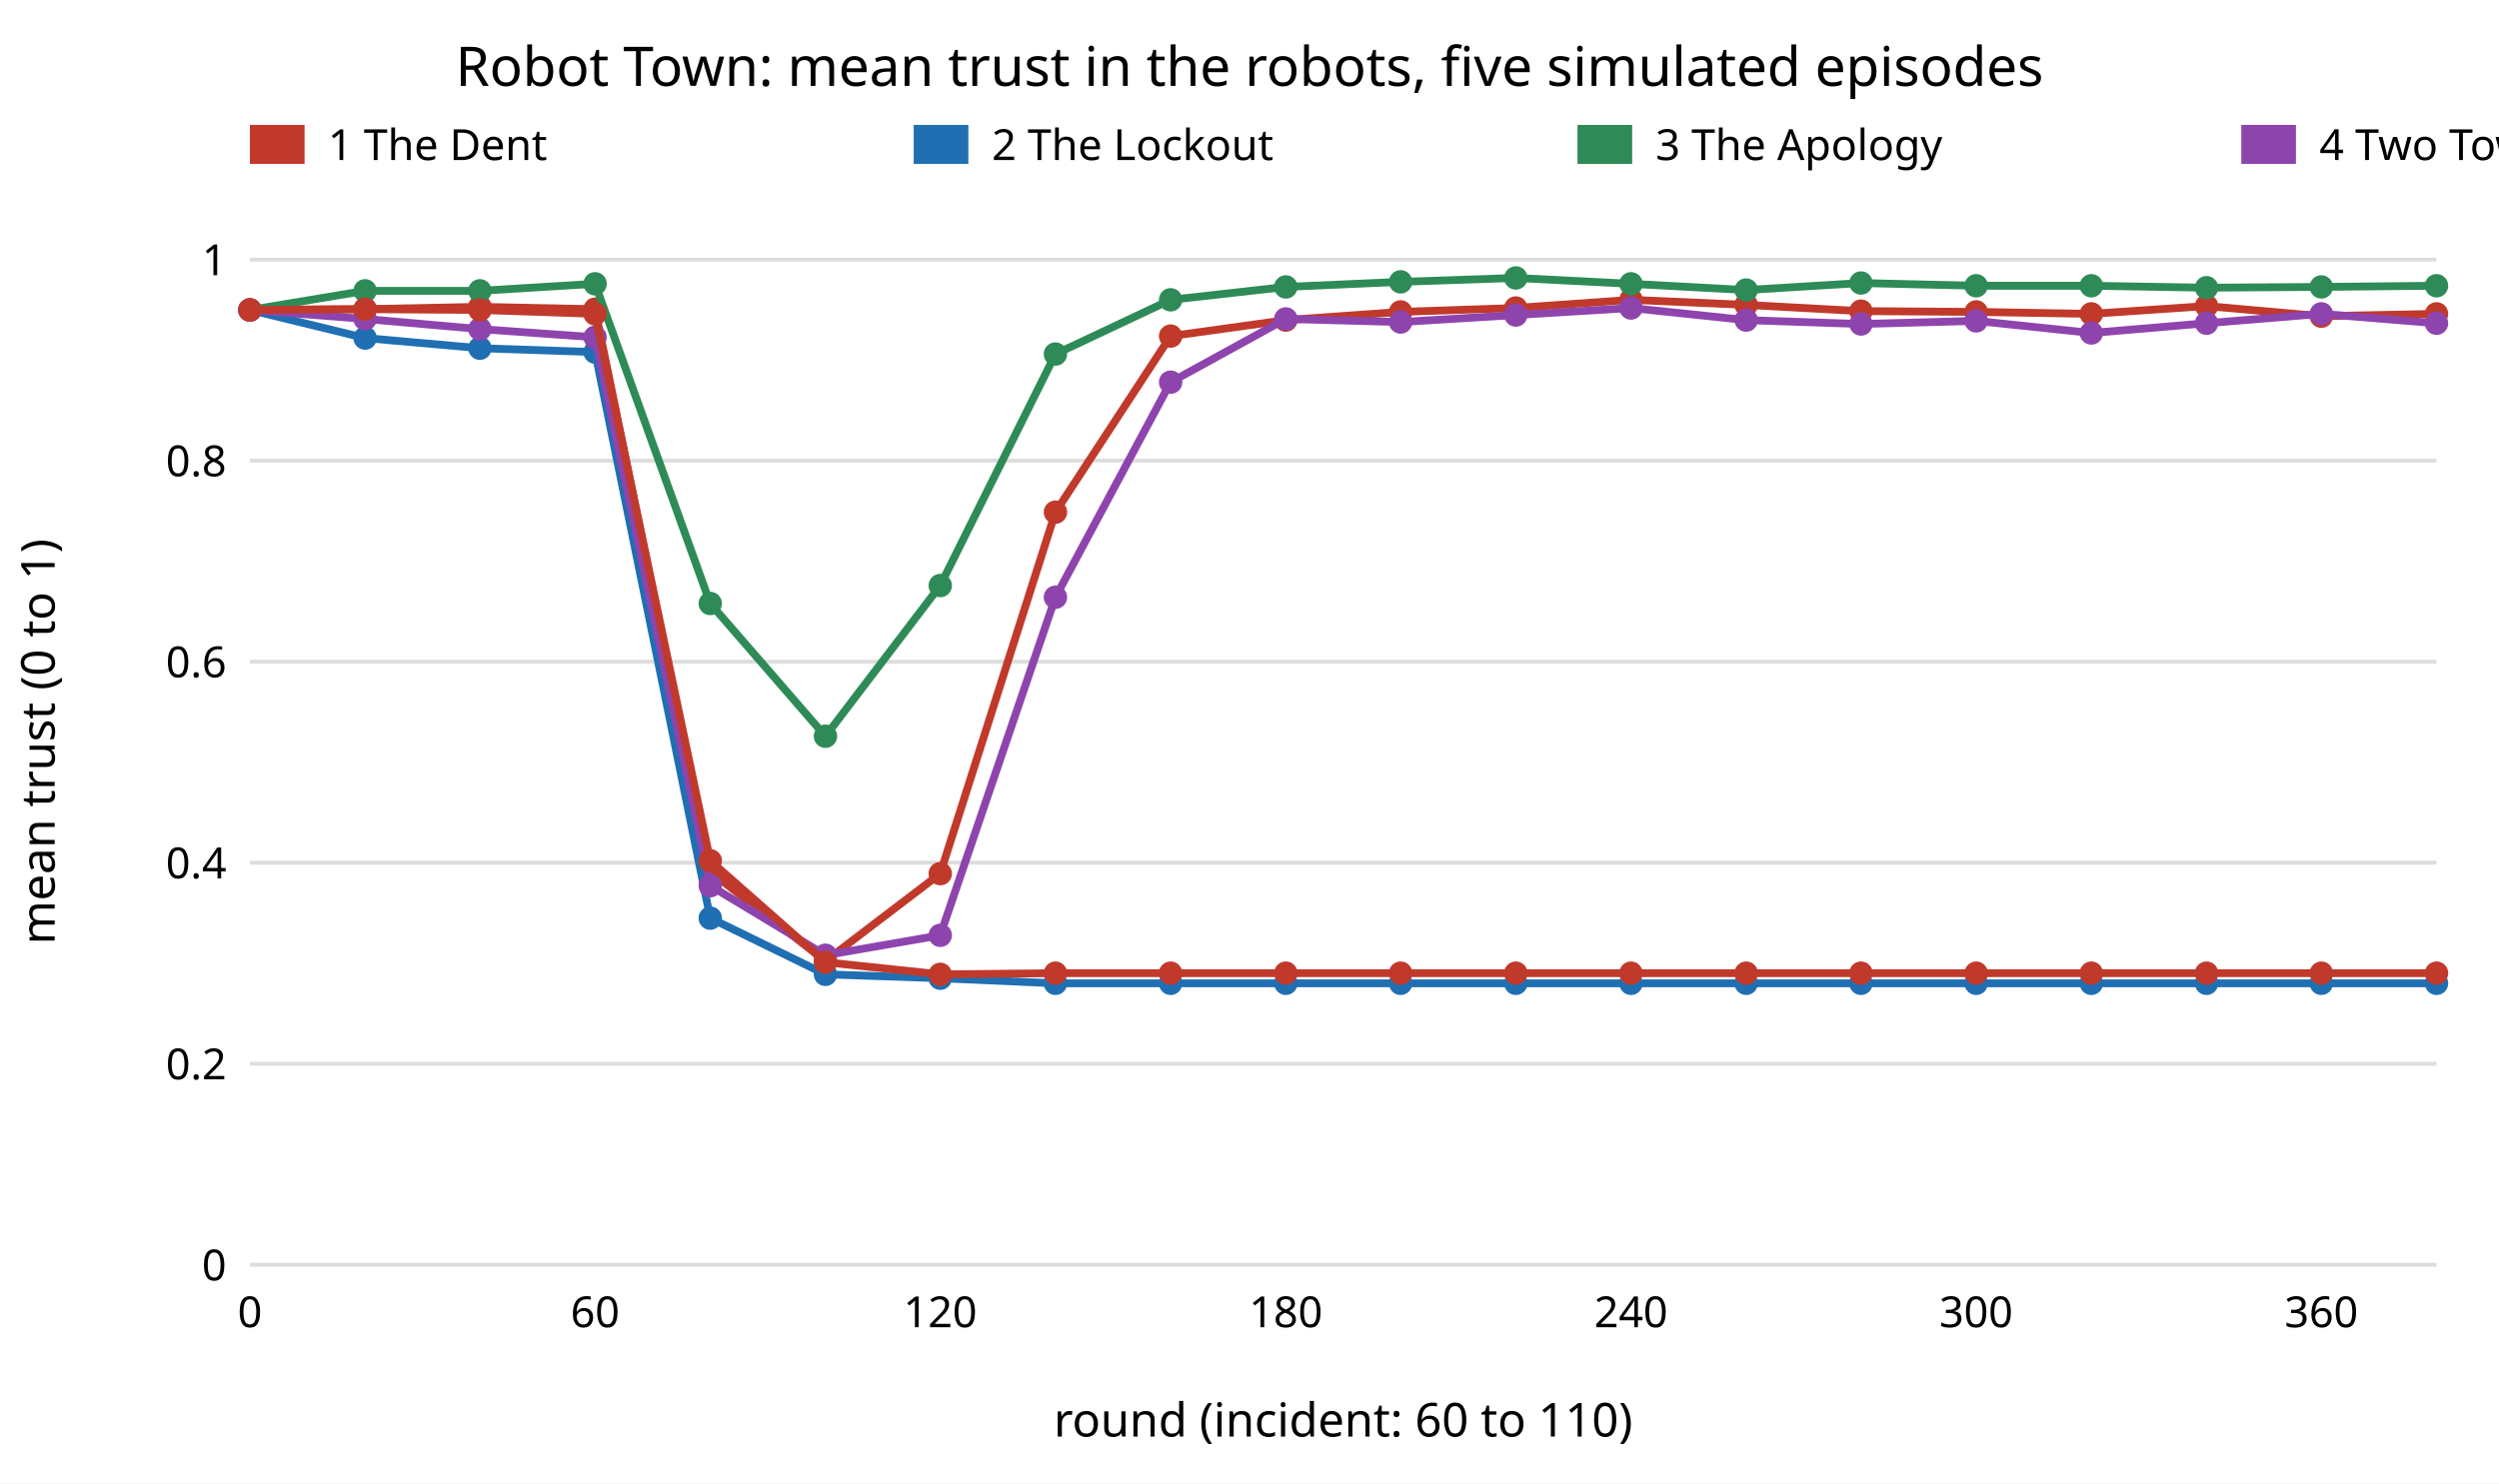
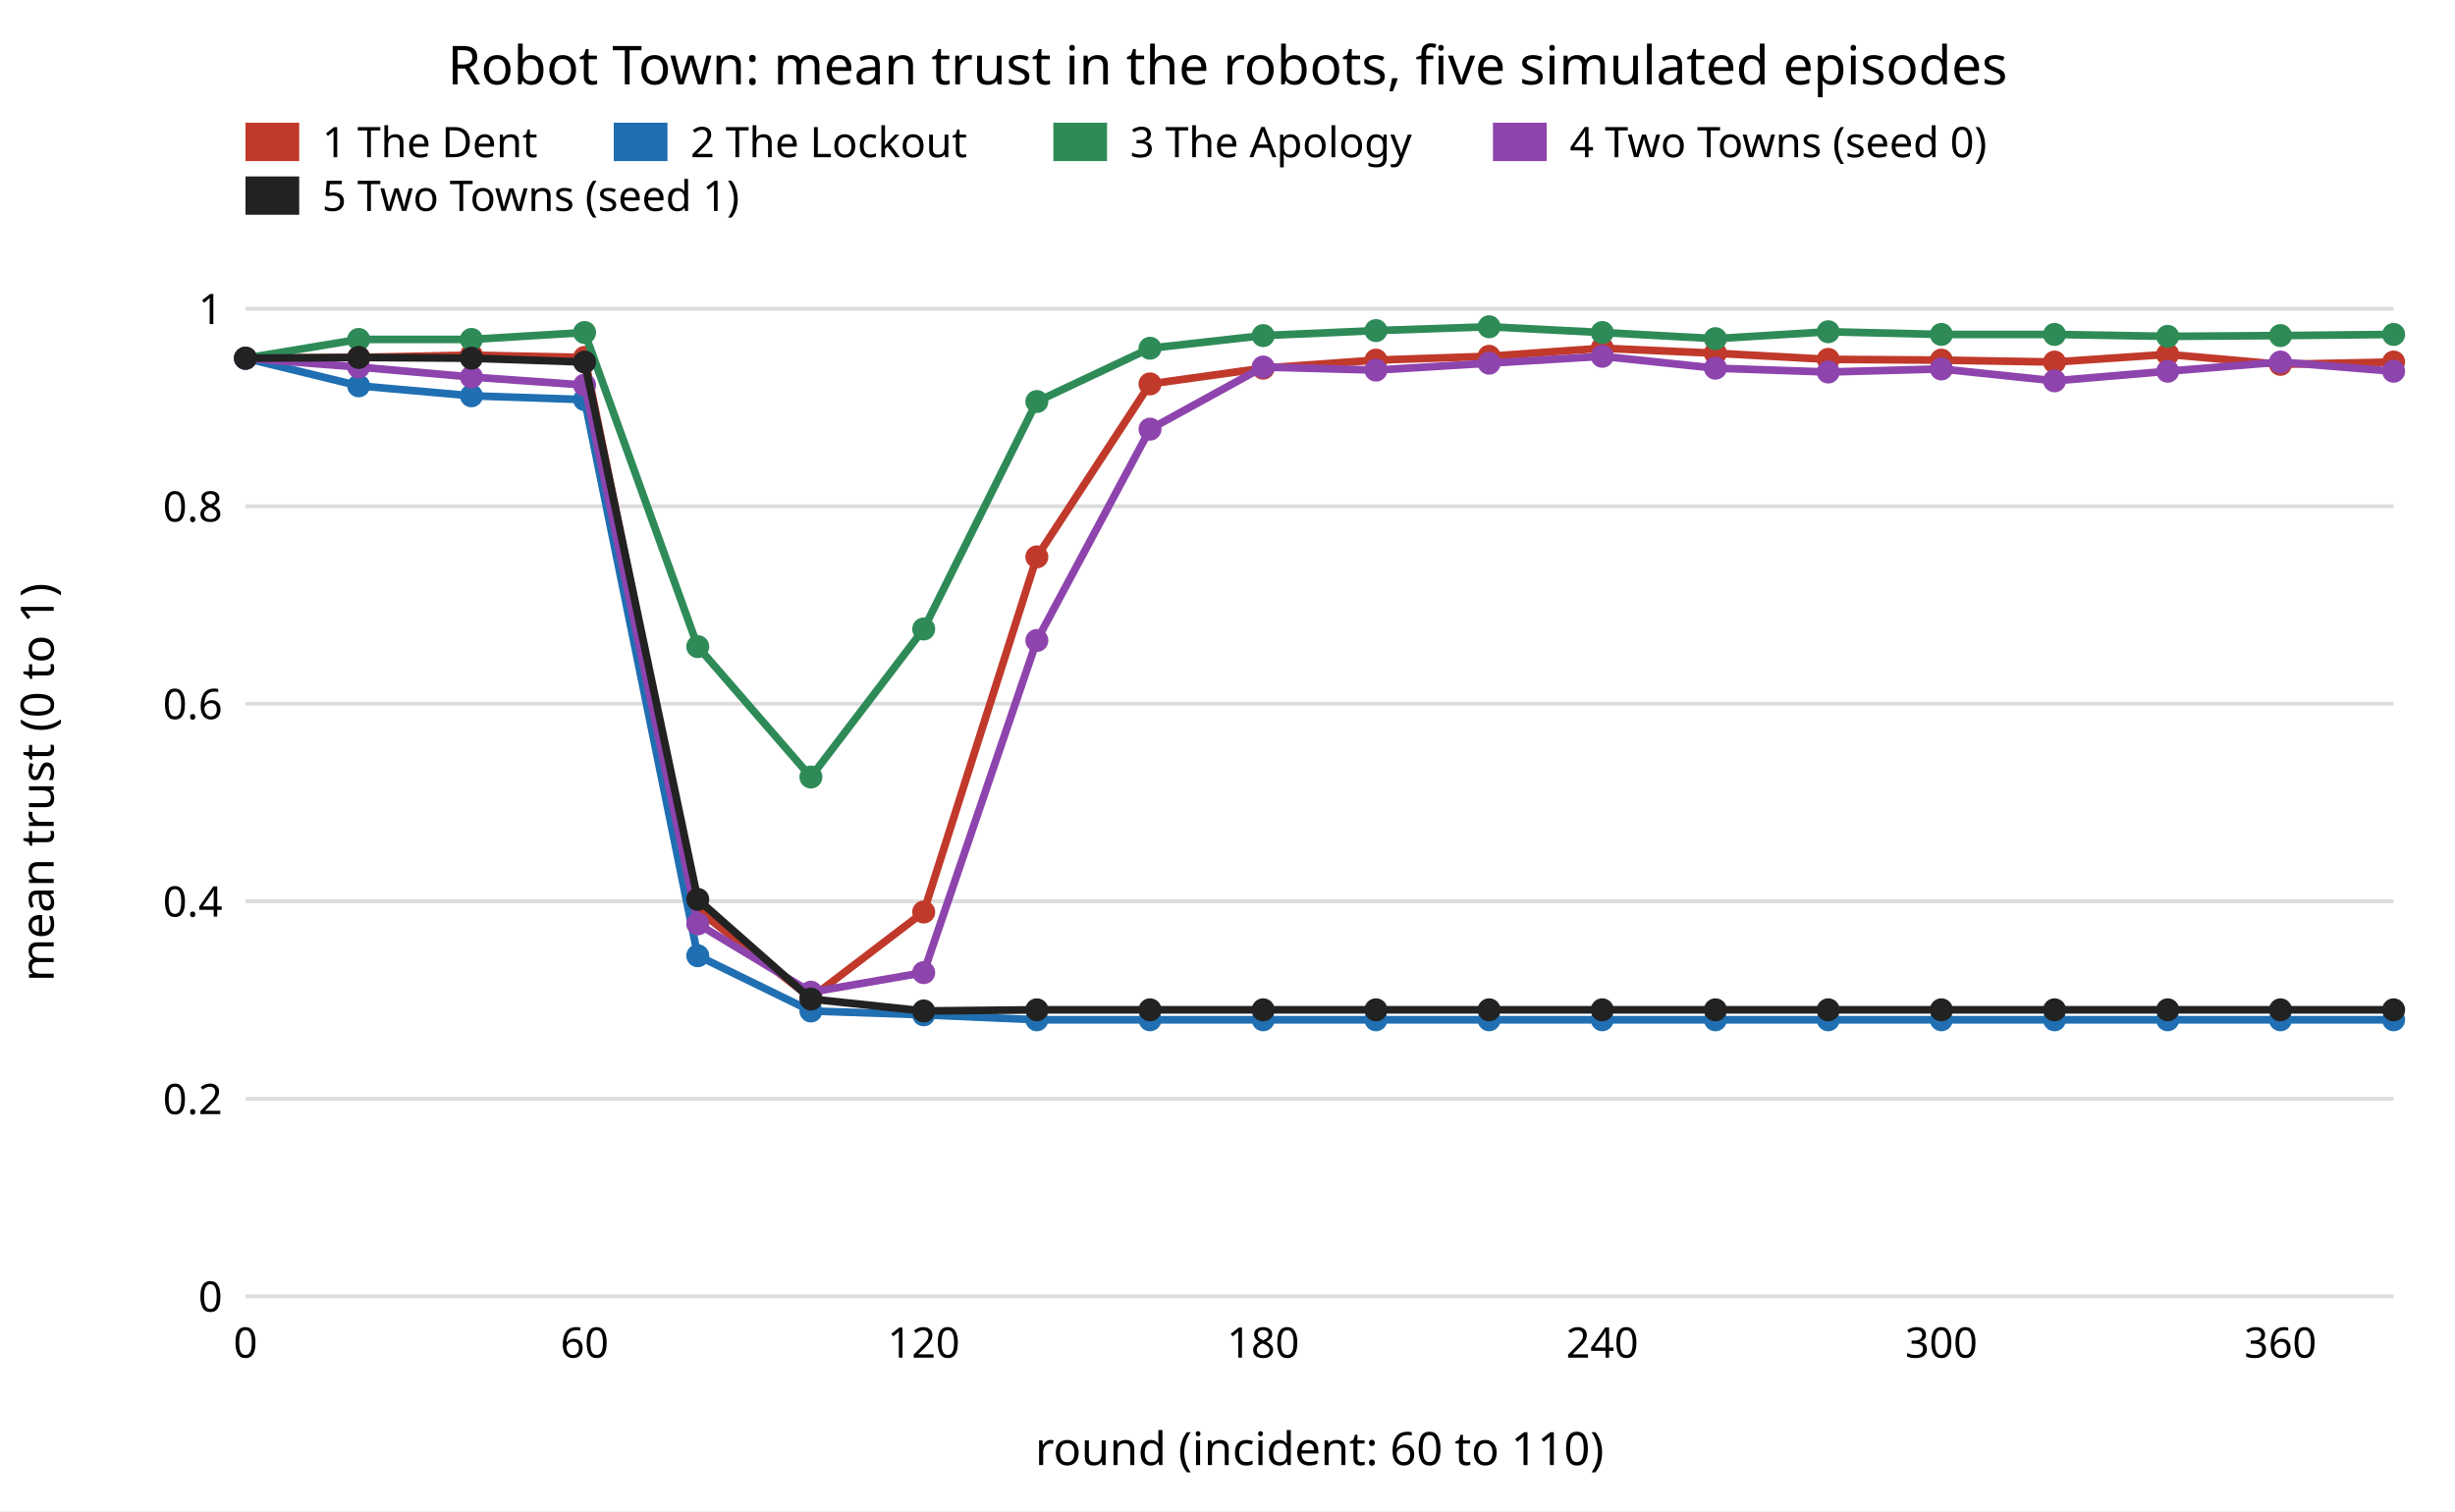
- <svg xmlns="http://www.w3.org/2000/svg" viewBox="0 0 640 380" role="img" aria-label="Line plot of mean trust over 400 rounds in five simulated episodes; trust falls during the incident at round 60 to 110, then recovers in three episodes and stays low in two">
-   <rect width="640" height="380" fill="#fff" />
+ <svg xmlns="http://www.w3.org/2000/svg" viewBox="0 0 640 394" role="img" aria-label="Line plot of mean trust over 400 rounds in five simulated episodes; trust falls during the incident at round 60 to 110, then recovers in three episodes and stays low in two">
+   <rect width="640" height="394" fill="#fff" />
  <text x="320.0" y="22" text-anchor="middle" font-family="sans-serif" font-size="14">Robot Town: mean trust in the robots, five simulated episodes</text>
-   <line x1="64" x2="624" y1="324.0" y2="324.0" stroke="#ddd" />
-   <text x="58" y="328.0" text-anchor="end" font-family="sans-serif" font-size="11">0</text>
-   <line x1="64" x2="624" y1="272.5" y2="272.5" stroke="#ddd" />
-   <text x="58" y="276.5" text-anchor="end" font-family="sans-serif" font-size="11">0.2</text>
-   <line x1="64" x2="624" y1="221.0" y2="221.0" stroke="#ddd" />
-   <text x="58" y="225.0" text-anchor="end" font-family="sans-serif" font-size="11">0.4</text>
-   <line x1="64" x2="624" y1="169.5" y2="169.5" stroke="#ddd" />
-   <text x="58" y="173.5" text-anchor="end" font-family="sans-serif" font-size="11">0.6</text>
-   <line x1="64" x2="624" y1="118.0" y2="118.0" stroke="#ddd" />
-   <text x="58" y="122.0" text-anchor="end" font-family="sans-serif" font-size="11">0.8</text>
-   <line x1="64" x2="624" y1="66.5" y2="66.5" stroke="#ddd" />
-   <text x="58" y="70.5" text-anchor="end" font-family="sans-serif" font-size="11">1</text>
-   <text x="64.0" y="340" text-anchor="middle" font-family="sans-serif" font-size="11">0</text>
-   <text x="152.4" y="340" text-anchor="middle" font-family="sans-serif" font-size="11">60</text>
-   <text x="240.8" y="340" text-anchor="middle" font-family="sans-serif" font-size="11">120</text>
-   <text x="329.3" y="340" text-anchor="middle" font-family="sans-serif" font-size="11">180</text>
-   <text x="417.7" y="340" text-anchor="middle" font-family="sans-serif" font-size="11">240</text>
-   <text x="506.1" y="340" text-anchor="middle" font-family="sans-serif" font-size="11">300</text>
-   <text x="594.5" y="340" text-anchor="middle" font-family="sans-serif" font-size="11">360</text>
-   <text x="344.0" y="368" text-anchor="middle" font-family="sans-serif" font-size="12">round (incident: 60 to 110)</text>
-   <text x="14" y="190.0" text-anchor="middle" font-family="sans-serif" font-size="12" transform="rotate(-90 14 190.0)">mean trust (0 to 1)</text>
-   <polyline points="64.0,79.4 93.5,79.2 122.9,78.6 152.4,79.2 181.9,223.3 211.4,246.2 240.8,223.8 270.3,131.2 299.8,86.1 329.3,82.0 358.7,79.9 388.2,78.9 417.7,76.8 447.2,78.1 476.6,79.7 506.1,79.9 535.6,80.4 565.1,78.4 594.5,81.0 624.0,80.4" fill="none" stroke="#c0392b" stroke-width="2" />
-   <circle cx="64.0" cy="79.4" r="3" fill="#c0392b" />
-   <circle cx="93.5" cy="79.2" r="3" fill="#c0392b" />
-   <circle cx="122.9" cy="78.6" r="3" fill="#c0392b" />
-   <circle cx="152.4" cy="79.2" r="3" fill="#c0392b" />
-   <circle cx="181.9" cy="223.3" r="3" fill="#c0392b" />
-   <circle cx="211.4" cy="246.2" r="3" fill="#c0392b" />
-   <circle cx="240.8" cy="223.8" r="3" fill="#c0392b" />
-   <circle cx="270.3" cy="131.2" r="3" fill="#c0392b" />
-   <circle cx="299.8" cy="86.1" r="3" fill="#c0392b" />
-   <circle cx="329.3" cy="82.0" r="3" fill="#c0392b" />
-   <circle cx="358.7" cy="79.9" r="3" fill="#c0392b" />
-   <circle cx="388.2" cy="78.9" r="3" fill="#c0392b" />
-   <circle cx="417.7" cy="76.8" r="3" fill="#c0392b" />
-   <circle cx="447.2" cy="78.1" r="3" fill="#c0392b" />
-   <circle cx="476.6" cy="79.7" r="3" fill="#c0392b" />
-   <circle cx="506.1" cy="79.9" r="3" fill="#c0392b" />
-   <circle cx="535.6" cy="80.4" r="3" fill="#c0392b" />
-   <circle cx="565.1" cy="78.4" r="3" fill="#c0392b" />
-   <circle cx="594.5" cy="81.0" r="3" fill="#c0392b" />
-   <circle cx="624.0" cy="80.4" r="3" fill="#c0392b" />
+   <line x1="64" x2="624" y1="338.0" y2="338.0" stroke="#ddd" />
+   <text x="58" y="342.0" text-anchor="end" font-family="sans-serif" font-size="11">0</text>
+   <line x1="64" x2="624" y1="286.5" y2="286.5" stroke="#ddd" />
+   <text x="58" y="290.5" text-anchor="end" font-family="sans-serif" font-size="11">0.2</text>
+   <line x1="64" x2="624" y1="235.0" y2="235.0" stroke="#ddd" />
+   <text x="58" y="239.0" text-anchor="end" font-family="sans-serif" font-size="11">0.4</text>
+   <line x1="64" x2="624" y1="183.5" y2="183.5" stroke="#ddd" />
+   <text x="58" y="187.5" text-anchor="end" font-family="sans-serif" font-size="11">0.6</text>
+   <line x1="64" x2="624" y1="132.0" y2="132.0" stroke="#ddd" />
+   <text x="58" y="136.0" text-anchor="end" font-family="sans-serif" font-size="11">0.8</text>
+   <line x1="64" x2="624" y1="80.5" y2="80.5" stroke="#ddd" />
+   <text x="58" y="84.5" text-anchor="end" font-family="sans-serif" font-size="11">1</text>
+   <text x="64.0" y="354" text-anchor="middle" font-family="sans-serif" font-size="11">0</text>
+   <text x="152.4" y="354" text-anchor="middle" font-family="sans-serif" font-size="11">60</text>
+   <text x="240.8" y="354" text-anchor="middle" font-family="sans-serif" font-size="11">120</text>
+   <text x="329.3" y="354" text-anchor="middle" font-family="sans-serif" font-size="11">180</text>
+   <text x="417.7" y="354" text-anchor="middle" font-family="sans-serif" font-size="11">240</text>
+   <text x="506.1" y="354" text-anchor="middle" font-family="sans-serif" font-size="11">300</text>
+   <text x="594.5" y="354" text-anchor="middle" font-family="sans-serif" font-size="11">360</text>
+   <text x="344.0" y="382" text-anchor="middle" font-family="sans-serif" font-size="12">round (incident: 60 to 110)</text>
+   <text x="14" y="204.0" text-anchor="middle" font-family="sans-serif" font-size="12" transform="rotate(-90 14 204.0)">mean trust (0 to 1)</text>
+   <polyline points="64.0,93.4 93.5,93.2 122.9,92.6 152.4,93.2 181.9,237.3 211.4,260.2 240.8,237.8 270.3,145.2 299.8,100.1 329.3,96.0 358.7,93.9 388.2,92.9 417.7,90.8 447.2,92.1 476.6,93.7 506.1,93.9 535.6,94.4 565.1,92.4 594.5,95.0 624.0,94.4" fill="none" stroke="#c0392b" stroke-width="2" />
+   <circle cx="64.0" cy="93.4" r="3" fill="#c0392b" />
+   <circle cx="93.5" cy="93.2" r="3" fill="#c0392b" />
+   <circle cx="122.9" cy="92.6" r="3" fill="#c0392b" />
+   <circle cx="152.4" cy="93.2" r="3" fill="#c0392b" />
+   <circle cx="181.9" cy="237.3" r="3" fill="#c0392b" />
+   <circle cx="211.4" cy="260.2" r="3" fill="#c0392b" />
+   <circle cx="240.8" cy="237.8" r="3" fill="#c0392b" />
+   <circle cx="270.3" cy="145.2" r="3" fill="#c0392b" />
+   <circle cx="299.8" cy="100.1" r="3" fill="#c0392b" />
+   <circle cx="329.3" cy="96.0" r="3" fill="#c0392b" />
+   <circle cx="358.7" cy="93.9" r="3" fill="#c0392b" />
+   <circle cx="388.2" cy="92.9" r="3" fill="#c0392b" />
+   <circle cx="417.7" cy="90.8" r="3" fill="#c0392b" />
+   <circle cx="447.2" cy="92.1" r="3" fill="#c0392b" />
+   <circle cx="476.6" cy="93.7" r="3" fill="#c0392b" />
+   <circle cx="506.1" cy="93.9" r="3" fill="#c0392b" />
+   <circle cx="535.6" cy="94.4" r="3" fill="#c0392b" />
+   <circle cx="565.1" cy="92.4" r="3" fill="#c0392b" />
+   <circle cx="594.5" cy="95.0" r="3" fill="#c0392b" />
+   <circle cx="624.0" cy="94.4" r="3" fill="#c0392b" />
  <rect x="64" y="32" width="14" height="10" fill="#c0392b" />
  <text x="84" y="41" font-family="sans-serif" font-size="11">1 The Dent</text>
-   <polyline points="64.0,79.4 93.5,86.6 122.9,89.2 152.4,90.2 181.9,235.2 211.4,249.6 240.8,250.6 270.3,251.9 299.8,251.9 329.3,251.9 358.7,251.9 388.2,251.9 417.7,251.9 447.2,251.9 476.6,251.9 506.1,251.9 535.6,251.9 565.1,251.9 594.5,251.9 624.0,251.9" fill="none" stroke="#1f6fb2" stroke-width="2" />
-   <circle cx="64.0" cy="79.4" r="3" fill="#1f6fb2" />
-   <circle cx="93.5" cy="86.6" r="3" fill="#1f6fb2" />
-   <circle cx="122.9" cy="89.2" r="3" fill="#1f6fb2" />
-   <circle cx="152.4" cy="90.2" r="3" fill="#1f6fb2" />
-   <circle cx="181.9" cy="235.2" r="3" fill="#1f6fb2" />
-   <circle cx="211.4" cy="249.6" r="3" fill="#1f6fb2" />
-   <circle cx="240.8" cy="250.6" r="3" fill="#1f6fb2" />
-   <circle cx="270.3" cy="251.9" r="3" fill="#1f6fb2" />
-   <circle cx="299.8" cy="251.9" r="3" fill="#1f6fb2" />
-   <circle cx="329.3" cy="251.9" r="3" fill="#1f6fb2" />
-   <circle cx="358.7" cy="251.9" r="3" fill="#1f6fb2" />
-   <circle cx="388.2" cy="251.9" r="3" fill="#1f6fb2" />
-   <circle cx="417.7" cy="251.9" r="3" fill="#1f6fb2" />
-   <circle cx="447.2" cy="251.9" r="3" fill="#1f6fb2" />
-   <circle cx="476.6" cy="251.9" r="3" fill="#1f6fb2" />
-   <circle cx="506.1" cy="251.9" r="3" fill="#1f6fb2" />
-   <circle cx="535.6" cy="251.9" r="3" fill="#1f6fb2" />
-   <circle cx="565.1" cy="251.9" r="3" fill="#1f6fb2" />
-   <circle cx="594.5" cy="251.9" r="3" fill="#1f6fb2" />
-   <circle cx="624.0" cy="251.9" r="3" fill="#1f6fb2" />
-   <rect x="234" y="32" width="14" height="10" fill="#1f6fb2" />
-   <text x="254" y="41" font-family="sans-serif" font-size="11">2 The Lockout</text>
-   <polyline points="64.0,79.4 93.5,74.5 122.9,74.5 152.4,72.7 181.9,154.6 211.4,188.6 240.8,150.0 270.3,90.7 299.8,76.8 329.3,73.5 358.7,72.2 388.2,71.2 417.7,72.7 447.2,74.3 476.6,72.5 506.1,73.2 535.6,73.2 565.1,73.7 594.5,73.5 624.0,73.2" fill="none" stroke="#2e8b57" stroke-width="2" />
-   <circle cx="64.0" cy="79.4" r="3" fill="#2e8b57" />
-   <circle cx="93.5" cy="74.5" r="3" fill="#2e8b57" />
-   <circle cx="122.9" cy="74.5" r="3" fill="#2e8b57" />
-   <circle cx="152.4" cy="72.7" r="3" fill="#2e8b57" />
-   <circle cx="181.9" cy="154.6" r="3" fill="#2e8b57" />
-   <circle cx="211.4" cy="188.6" r="3" fill="#2e8b57" />
-   <circle cx="240.8" cy="150.0" r="3" fill="#2e8b57" />
-   <circle cx="270.3" cy="90.7" r="3" fill="#2e8b57" />
-   <circle cx="299.8" cy="76.8" r="3" fill="#2e8b57" />
-   <circle cx="329.3" cy="73.5" r="3" fill="#2e8b57" />
-   <circle cx="358.7" cy="72.2" r="3" fill="#2e8b57" />
-   <circle cx="388.2" cy="71.2" r="3" fill="#2e8b57" />
-   <circle cx="417.7" cy="72.7" r="3" fill="#2e8b57" />
-   <circle cx="447.2" cy="74.3" r="3" fill="#2e8b57" />
-   <circle cx="476.6" cy="72.5" r="3" fill="#2e8b57" />
-   <circle cx="506.1" cy="73.2" r="3" fill="#2e8b57" />
-   <circle cx="535.6" cy="73.2" r="3" fill="#2e8b57" />
-   <circle cx="565.1" cy="73.7" r="3" fill="#2e8b57" />
-   <circle cx="594.5" cy="73.5" r="3" fill="#2e8b57" />
-   <circle cx="624.0" cy="73.2" r="3" fill="#2e8b57" />
-   <rect x="404" y="32" width="14" height="10" fill="#2e8b57" />
-   <text x="424" y="41" font-family="sans-serif" font-size="11">3 The Apology</text>
-   <polyline points="64.0,79.4 93.5,81.7 122.9,84.3 152.4,86.4 181.9,226.9 211.4,244.7 240.8,239.6 270.3,153.0 299.8,97.9 329.3,81.7 358.7,82.5 388.2,80.7 417.7,78.9 447.2,82.0 476.6,83.0 506.1,82.2 535.6,85.3 565.1,82.8 594.5,80.4 624.0,82.8" fill="none" stroke="#8e44ad" stroke-width="2" />
-   <circle cx="64.0" cy="79.4" r="3" fill="#8e44ad" />
-   <circle cx="93.5" cy="81.7" r="3" fill="#8e44ad" />
-   <circle cx="122.9" cy="84.3" r="3" fill="#8e44ad" />
-   <circle cx="152.4" cy="86.4" r="3" fill="#8e44ad" />
-   <circle cx="181.9" cy="226.9" r="3" fill="#8e44ad" />
-   <circle cx="211.4" cy="244.7" r="3" fill="#8e44ad" />
-   <circle cx="240.8" cy="239.6" r="3" fill="#8e44ad" />
-   <circle cx="270.3" cy="153.0" r="3" fill="#8e44ad" />
-   <circle cx="299.8" cy="97.9" r="3" fill="#8e44ad" />
-   <circle cx="329.3" cy="81.7" r="3" fill="#8e44ad" />
-   <circle cx="358.7" cy="82.5" r="3" fill="#8e44ad" />
-   <circle cx="388.2" cy="80.7" r="3" fill="#8e44ad" />
-   <circle cx="417.7" cy="78.9" r="3" fill="#8e44ad" />
-   <circle cx="447.2" cy="82.0" r="3" fill="#8e44ad" />
-   <circle cx="476.6" cy="83.0" r="3" fill="#8e44ad" />
-   <circle cx="506.1" cy="82.2" r="3" fill="#8e44ad" />
-   <circle cx="535.6" cy="85.3" r="3" fill="#8e44ad" />
-   <circle cx="565.1" cy="82.8" r="3" fill="#8e44ad" />
-   <circle cx="594.5" cy="80.4" r="3" fill="#8e44ad" />
-   <circle cx="624.0" cy="82.8" r="3" fill="#8e44ad" />
-   <rect x="574" y="32" width="14" height="10" fill="#8e44ad" />
-   <text x="594" y="41" font-family="sans-serif" font-size="11">4 Two Towns (seed 0)</text>
-   <polyline points="64.0,79.4 93.5,79.2 122.9,79.4 152.4,80.4 181.9,220.5 211.4,246.5 240.8,249.6 270.3,249.3 299.8,249.3 329.3,249.3 358.7,249.3 388.2,249.3 417.7,249.3 447.2,249.3 476.6,249.3 506.1,249.3 535.6,249.3 565.1,249.3 594.5,249.3 624.0,249.3" fill="none" stroke="#c0392b" stroke-width="2" />
-   <circle cx="64.0" cy="79.4" r="3" fill="#c0392b" />
-   <circle cx="93.5" cy="79.2" r="3" fill="#c0392b" />
-   <circle cx="122.9" cy="79.4" r="3" fill="#c0392b" />
-   <circle cx="152.4" cy="80.4" r="3" fill="#c0392b" />
-   <circle cx="181.9" cy="220.5" r="3" fill="#c0392b" />
-   <circle cx="211.4" cy="246.5" r="3" fill="#c0392b" />
-   <circle cx="240.8" cy="249.6" r="3" fill="#c0392b" />
-   <circle cx="270.3" cy="249.3" r="3" fill="#c0392b" />
-   <circle cx="299.8" cy="249.3" r="3" fill="#c0392b" />
-   <circle cx="329.3" cy="249.3" r="3" fill="#c0392b" />
-   <circle cx="358.7" cy="249.3" r="3" fill="#c0392b" />
-   <circle cx="388.2" cy="249.3" r="3" fill="#c0392b" />
-   <circle cx="417.7" cy="249.3" r="3" fill="#c0392b" />
-   <circle cx="447.2" cy="249.3" r="3" fill="#c0392b" />
-   <circle cx="476.6" cy="249.3" r="3" fill="#c0392b" />
-   <circle cx="506.1" cy="249.3" r="3" fill="#c0392b" />
-   <circle cx="535.6" cy="249.3" r="3" fill="#c0392b" />
-   <circle cx="565.1" cy="249.3" r="3" fill="#c0392b" />
-   <circle cx="594.5" cy="249.3" r="3" fill="#c0392b" />
-   <circle cx="624.0" cy="249.3" r="3" fill="#c0392b" />
-   <rect x="744" y="32" width="14" height="10" fill="#c0392b" />
-   <text x="764" y="41" font-family="sans-serif" font-size="11">5 Two Towns (seed 1)</text>
+   <polyline points="64.0,93.4 93.5,100.6 122.9,103.2 152.4,104.2 181.9,249.2 211.4,263.6 240.8,264.6 270.3,265.9 299.8,265.9 329.3,265.9 358.7,265.9 388.2,265.9 417.7,265.9 447.2,265.9 476.6,265.9 506.1,265.9 535.6,265.9 565.1,265.9 594.5,265.9 624.0,265.9" fill="none" stroke="#1f6fb2" stroke-width="2" />
+   <circle cx="64.0" cy="93.4" r="3" fill="#1f6fb2" />
+   <circle cx="93.5" cy="100.6" r="3" fill="#1f6fb2" />
+   <circle cx="122.9" cy="103.2" r="3" fill="#1f6fb2" />
+   <circle cx="152.4" cy="104.2" r="3" fill="#1f6fb2" />
+   <circle cx="181.9" cy="249.2" r="3" fill="#1f6fb2" />
+   <circle cx="211.4" cy="263.6" r="3" fill="#1f6fb2" />
+   <circle cx="240.8" cy="264.6" r="3" fill="#1f6fb2" />
+   <circle cx="270.3" cy="265.9" r="3" fill="#1f6fb2" />
+   <circle cx="299.8" cy="265.9" r="3" fill="#1f6fb2" />
+   <circle cx="329.3" cy="265.9" r="3" fill="#1f6fb2" />
+   <circle cx="358.7" cy="265.9" r="3" fill="#1f6fb2" />
+   <circle cx="388.2" cy="265.9" r="3" fill="#1f6fb2" />
+   <circle cx="417.7" cy="265.9" r="3" fill="#1f6fb2" />
+   <circle cx="447.2" cy="265.9" r="3" fill="#1f6fb2" />
+   <circle cx="476.6" cy="265.9" r="3" fill="#1f6fb2" />
+   <circle cx="506.1" cy="265.9" r="3" fill="#1f6fb2" />
+   <circle cx="535.6" cy="265.9" r="3" fill="#1f6fb2" />
+   <circle cx="565.1" cy="265.9" r="3" fill="#1f6fb2" />
+   <circle cx="594.5" cy="265.9" r="3" fill="#1f6fb2" />
+   <circle cx="624.0" cy="265.9" r="3" fill="#1f6fb2" />
+   <rect x="160" y="32" width="14" height="10" fill="#1f6fb2" />
+   <text x="180" y="41" font-family="sans-serif" font-size="11">2 The Lockout</text>
+   <polyline points="64.0,93.4 93.5,88.5 122.9,88.5 152.4,86.7 181.9,168.6 211.4,202.6 240.8,164.0 270.3,104.7 299.8,90.8 329.3,87.5 358.7,86.2 388.2,85.2 417.7,86.7 447.2,88.3 476.6,86.5 506.1,87.2 535.6,87.2 565.1,87.7 594.5,87.5 624.0,87.2" fill="none" stroke="#2e8b57" stroke-width="2" />
+   <circle cx="64.0" cy="93.4" r="3" fill="#2e8b57" />
+   <circle cx="93.5" cy="88.5" r="3" fill="#2e8b57" />
+   <circle cx="122.9" cy="88.5" r="3" fill="#2e8b57" />
+   <circle cx="152.4" cy="86.7" r="3" fill="#2e8b57" />
+   <circle cx="181.9" cy="168.6" r="3" fill="#2e8b57" />
+   <circle cx="211.4" cy="202.6" r="3" fill="#2e8b57" />
+   <circle cx="240.8" cy="164.0" r="3" fill="#2e8b57" />
+   <circle cx="270.3" cy="104.7" r="3" fill="#2e8b57" />
+   <circle cx="299.8" cy="90.8" r="3" fill="#2e8b57" />
+   <circle cx="329.3" cy="87.5" r="3" fill="#2e8b57" />
+   <circle cx="358.7" cy="86.2" r="3" fill="#2e8b57" />
+   <circle cx="388.2" cy="85.2" r="3" fill="#2e8b57" />
+   <circle cx="417.7" cy="86.7" r="3" fill="#2e8b57" />
+   <circle cx="447.2" cy="88.3" r="3" fill="#2e8b57" />
+   <circle cx="476.6" cy="86.5" r="3" fill="#2e8b57" />
+   <circle cx="506.1" cy="87.2" r="3" fill="#2e8b57" />
+   <circle cx="535.6" cy="87.2" r="3" fill="#2e8b57" />
+   <circle cx="565.1" cy="87.7" r="3" fill="#2e8b57" />
+   <circle cx="594.5" cy="87.5" r="3" fill="#2e8b57" />
+   <circle cx="624.0" cy="87.2" r="3" fill="#2e8b57" />
+   <rect x="274.6" y="32" width="14" height="10" fill="#2e8b57" />
+   <text x="294.6" y="41" font-family="sans-serif" font-size="11">3 The Apology</text>
+   <polyline points="64.0,93.4 93.5,95.7 122.9,98.3 152.4,100.4 181.9,240.9 211.4,258.7 240.8,253.6 270.3,167.0 299.8,111.9 329.3,95.7 358.7,96.5 388.2,94.7 417.7,92.9 447.2,96.0 476.6,97.0 506.1,96.2 535.6,99.3 565.1,96.8 594.5,94.4 624.0,96.8" fill="none" stroke="#8e44ad" stroke-width="2" />
+   <circle cx="64.0" cy="93.4" r="3" fill="#8e44ad" />
+   <circle cx="93.5" cy="95.7" r="3" fill="#8e44ad" />
+   <circle cx="122.9" cy="98.3" r="3" fill="#8e44ad" />
+   <circle cx="152.4" cy="100.4" r="3" fill="#8e44ad" />
+   <circle cx="181.9" cy="240.9" r="3" fill="#8e44ad" />
+   <circle cx="211.4" cy="258.7" r="3" fill="#8e44ad" />
+   <circle cx="240.8" cy="253.6" r="3" fill="#8e44ad" />
+   <circle cx="270.3" cy="167.0" r="3" fill="#8e44ad" />
+   <circle cx="299.8" cy="111.9" r="3" fill="#8e44ad" />
+   <circle cx="329.3" cy="95.7" r="3" fill="#8e44ad" />
+   <circle cx="358.7" cy="96.5" r="3" fill="#8e44ad" />
+   <circle cx="388.2" cy="94.7" r="3" fill="#8e44ad" />
+   <circle cx="417.7" cy="92.9" r="3" fill="#8e44ad" />
+   <circle cx="447.2" cy="96.0" r="3" fill="#8e44ad" />
+   <circle cx="476.6" cy="97.0" r="3" fill="#8e44ad" />
+   <circle cx="506.1" cy="96.2" r="3" fill="#8e44ad" />
+   <circle cx="535.6" cy="99.3" r="3" fill="#8e44ad" />
+   <circle cx="565.1" cy="96.8" r="3" fill="#8e44ad" />
+   <circle cx="594.5" cy="94.4" r="3" fill="#8e44ad" />
+   <circle cx="624.0" cy="96.8" r="3" fill="#8e44ad" />
+   <rect x="389.2" y="32" width="14" height="10" fill="#8e44ad" />
+   <text x="409.2" y="41" font-family="sans-serif" font-size="11">4 Two Towns (seed 0)</text>
+   <polyline points="64.0,93.4 93.5,93.2 122.9,93.4 152.4,94.4 181.9,234.5 211.4,260.5 240.8,263.6 270.3,263.3 299.8,263.3 329.3,263.3 358.7,263.3 388.2,263.3 417.7,263.3 447.2,263.3 476.6,263.3 506.1,263.3 535.6,263.3 565.1,263.3 594.5,263.3 624.0,263.3" fill="none" stroke="#222222" stroke-width="2" />
+   <circle cx="64.0" cy="93.4" r="3" fill="#222222" />
+   <circle cx="93.5" cy="93.2" r="3" fill="#222222" />
+   <circle cx="122.9" cy="93.4" r="3" fill="#222222" />
+   <circle cx="152.4" cy="94.4" r="3" fill="#222222" />
+   <circle cx="181.9" cy="234.5" r="3" fill="#222222" />
+   <circle cx="211.4" cy="260.5" r="3" fill="#222222" />
+   <circle cx="240.8" cy="263.6" r="3" fill="#222222" />
+   <circle cx="270.3" cy="263.3" r="3" fill="#222222" />
+   <circle cx="299.8" cy="263.3" r="3" fill="#222222" />
+   <circle cx="329.3" cy="263.3" r="3" fill="#222222" />
+   <circle cx="358.7" cy="263.3" r="3" fill="#222222" />
+   <circle cx="388.2" cy="263.3" r="3" fill="#222222" />
+   <circle cx="417.7" cy="263.3" r="3" fill="#222222" />
+   <circle cx="447.2" cy="263.3" r="3" fill="#222222" />
+   <circle cx="476.6" cy="263.3" r="3" fill="#222222" />
+   <circle cx="506.1" cy="263.3" r="3" fill="#222222" />
+   <circle cx="535.6" cy="263.3" r="3" fill="#222222" />
+   <circle cx="565.1" cy="263.3" r="3" fill="#222222" />
+   <circle cx="594.5" cy="263.3" r="3" fill="#222222" />
+   <circle cx="624.0" cy="263.3" r="3" fill="#222222" />
+   <rect x="64" y="46" width="14" height="10" fill="#222222" />
+   <text x="84" y="55" font-family="sans-serif" font-size="11">5 Two Towns (seed 1)</text>
</svg>
